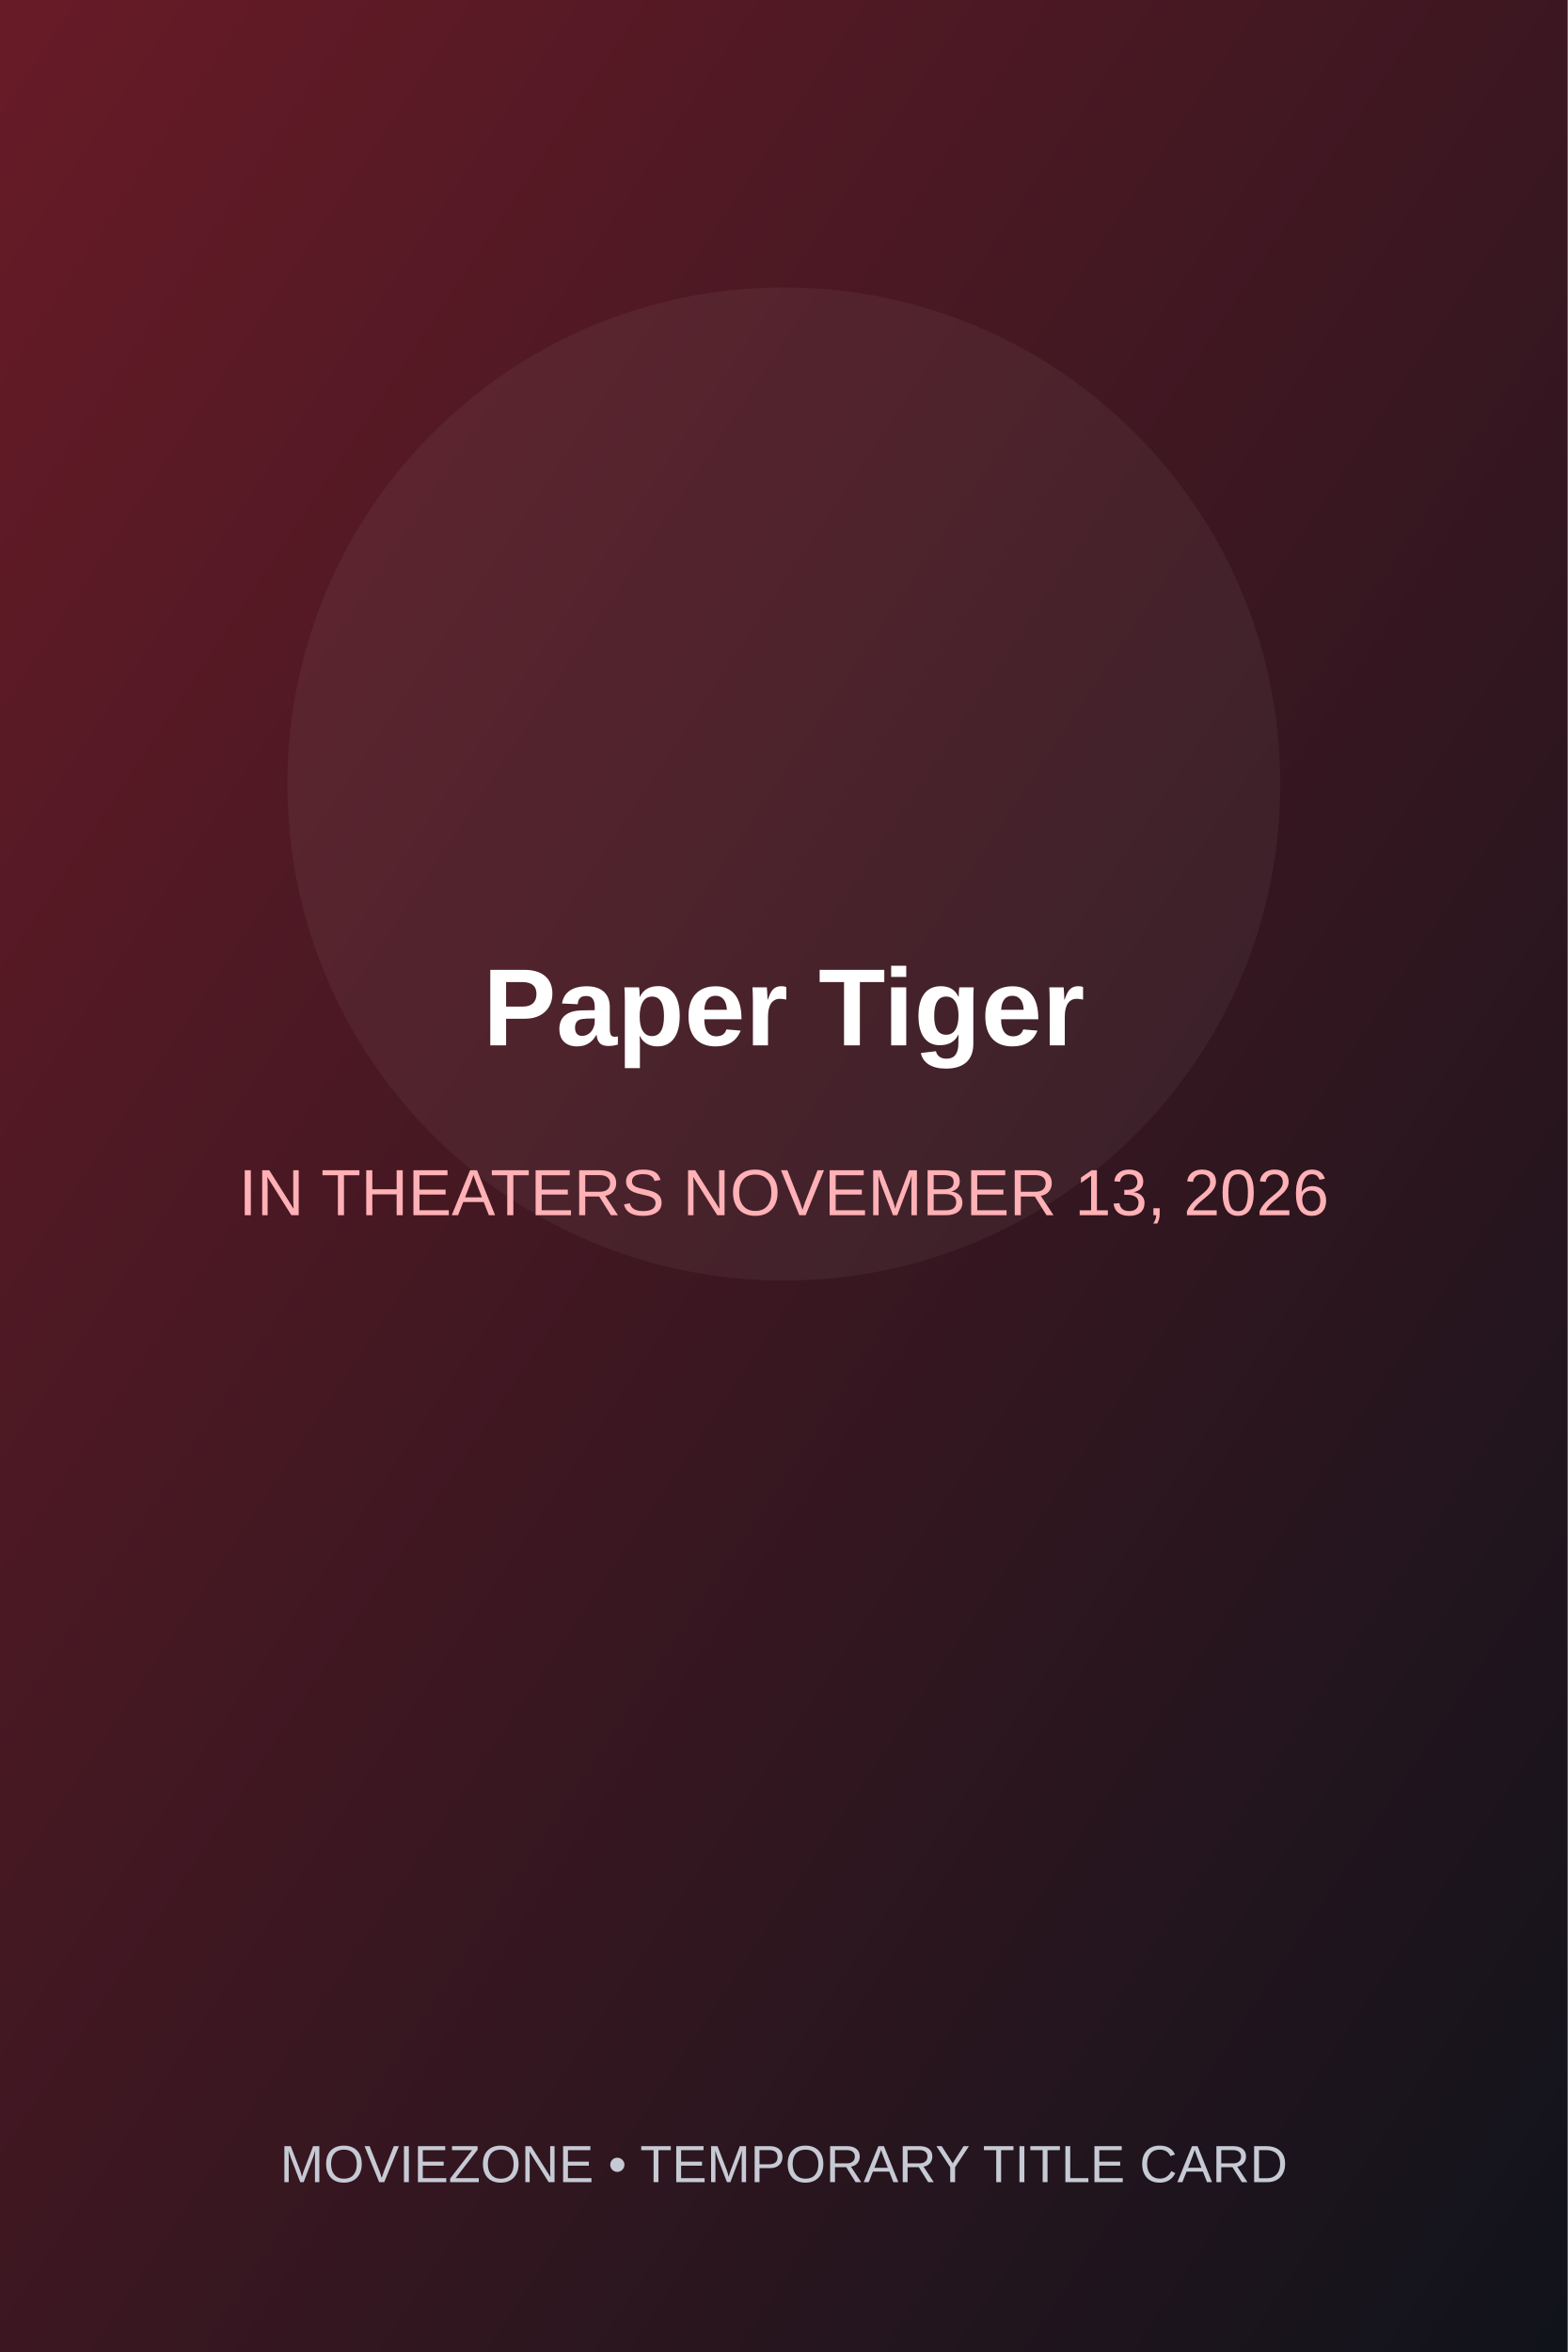
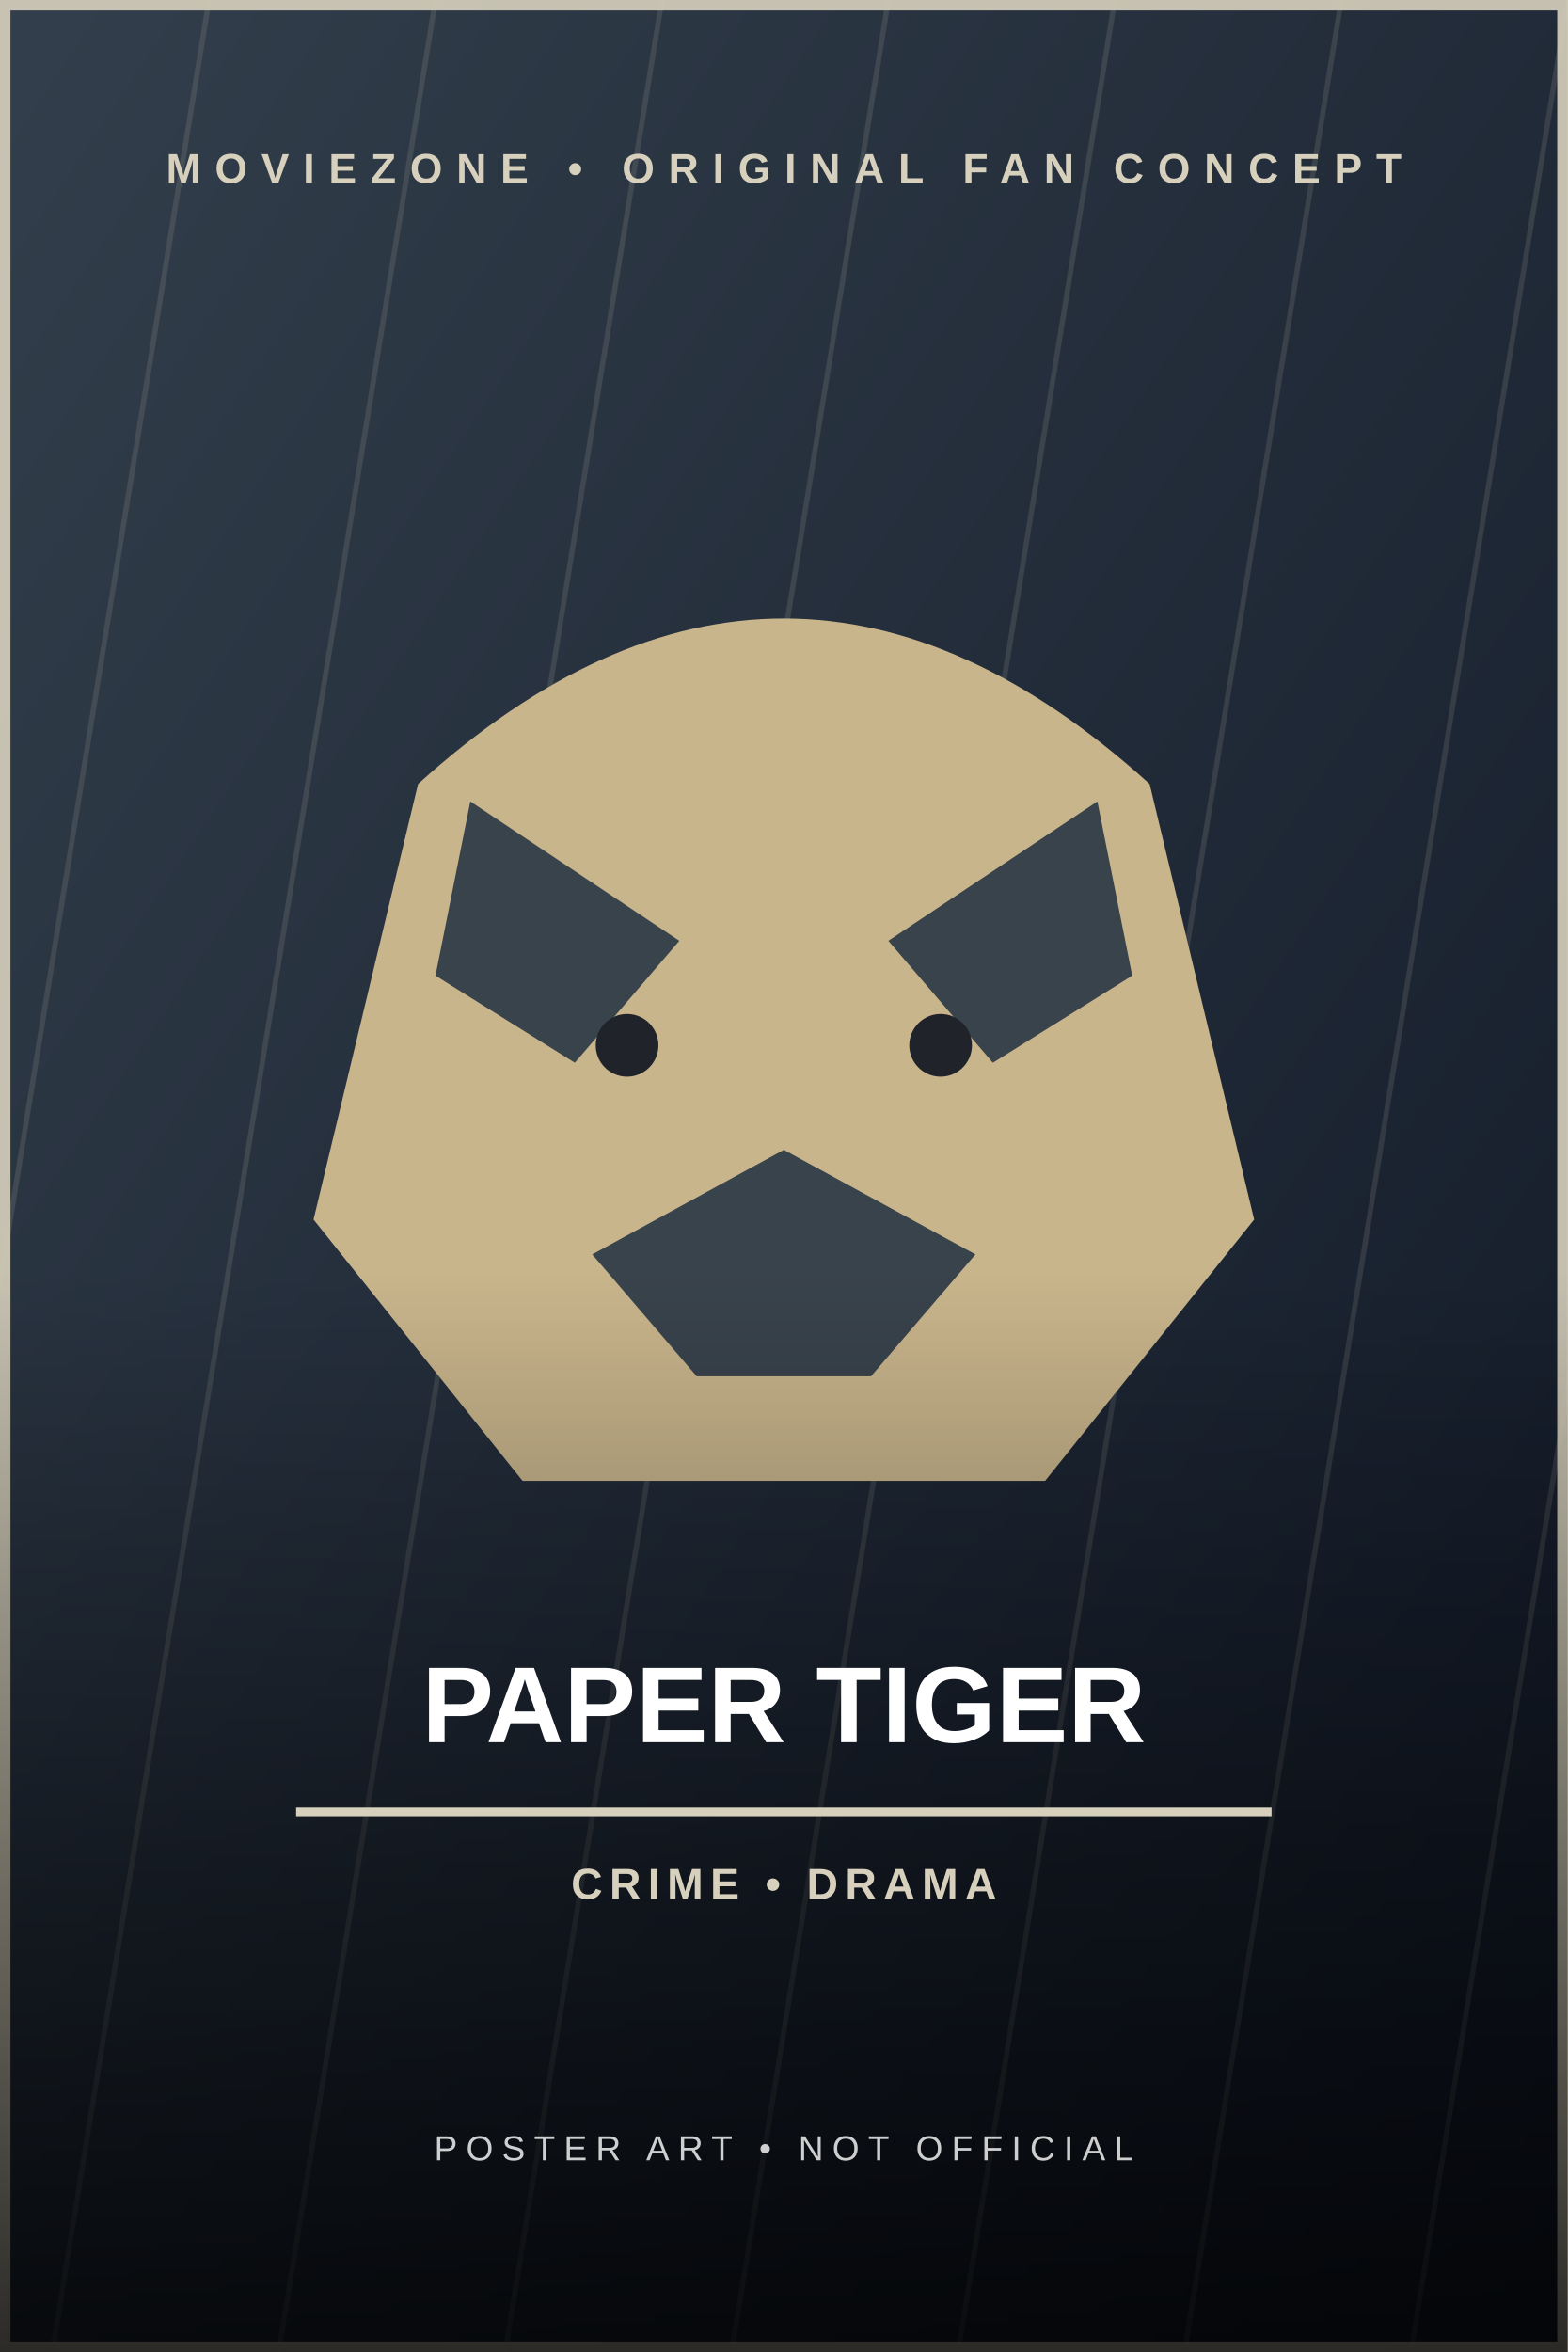
- <svg xmlns="http://www.w3.org/2000/svg" width="600" height="900" viewBox="0 0 600 900">
+ <svg xmlns="http://www.w3.org/2000/svg" width="900" height="1350" viewBox="0 0 900 1350">
  <defs>
-     <linearGradient id="g" x1="0" y1="0" x2="1" y2="1">
-       <stop stop-color="#681b27" />
-       <stop offset="1" stop-color="#10131b" />
+     <linearGradient id="bg" x1="0" y1="0" x2="1" y2="1">
+       <stop offset="0" stop-color="#333f4c" />
+       <stop offset="1" stop-color="#101725" />
+     </linearGradient>
+     <linearGradient id="shade" x1="0" y1="0" x2="0" y2="1">
+       <stop offset="0" stop-color="#000" stop-opacity="0" />
+       <stop offset="1" stop-color="#000" stop-opacity=".78" />
    </linearGradient>
  </defs>
-   <rect width="600" height="900" fill="url(#g)" />
-   <circle cx="300" cy="300" r="190" fill="#ffffff" opacity=".05" />
-   <text x="300" y="400" fill="#fff" font-family="Arial,sans-serif" font-size="42" font-weight="700" text-anchor="middle">Paper Tiger</text>
-   <text x="300" y="465" fill="#ffb1b6" font-family="Arial,sans-serif" font-size="25" text-anchor="middle">IN THEATERS NOVEMBER 13, 2026</text>
-   <text x="300" y="835" fill="#c6cad4" font-family="Arial,sans-serif" font-size="20" text-anchor="middle">MOVIEZONE • TEMPORARY TITLE CARD</text>
+   <rect width="900" height="1350" fill="url(#bg)" />
+   <path d="M0 0 H900 V1350 H0Z" fill="none" stroke="#d7d0bd" stroke-width="12" opacity=".9" />
+   <g opacity=".13" stroke="#d7d0bd" stroke-width="3">
+     <path d="M-400 0 L-620 1350" />
+     <path d="M-270 0 L-490 1350" />
+     <path d="M-140 0 L-360 1350" />
+     <path d="M-10 0 L-230 1350" />
+     <path d="M120 0 L-100 1350" />
+     <path d="M250 0 L30 1350" />
+     <path d="M380 0 L160 1350" />
+     <path d="M510 0 L290 1350" />
+     <path d="M640 0 L420 1350" />
+     <path d="M770 0 L550 1350" />
+     <path d="M900 0 L680 1350" />
+     <path d="M1030 0 L810 1350" />
+     <path d="M1160 0 L940 1350" />
+     <path d="M1290 0 L1070 1350" />
+   </g>
+   <path d="M240 450 Q450 260 660 450 L720 700 L600 850 L300 850 L180 700Z" fill="#c9b58c" />
+   <path d="M270 460 L390 540 L330 610 L250 560Z M630 460 L510 540 L570 610 L650 560Z M340 720 L450 660 L560 720 L500 790 L400 790Z" fill="#39434c" />
+   <circle cx="360" cy="600" r="18" fill="#20242a" />
+   <circle cx="540" cy="600" r="18" fill="#20242a" />
+   <rect y="730" width="900" height="620" fill="url(#shade)" />
+   <text x="450" y="105" fill="#d7d0bd" font-family="Arial,sans-serif" font-size="24" font-weight="700" text-anchor="middle" letter-spacing="8">MOVIEZONE • ORIGINAL FAN CONCEPT</text>
+   <text x="450" y="1000" fill="#fff" font-family="Arial,sans-serif" font-size="62" font-weight="900" text-anchor="middle">PAPER TIGER</text>
+   <path d="M170 1040 H730" stroke="#d7d0bd" stroke-width="5" />
+   <text x="450" y="1090" fill="#d7d0bd" font-family="Arial,sans-serif" font-size="25" font-weight="700" text-anchor="middle" letter-spacing="4">CRIME • DRAMA</text>
+   <text x="450" y="1240" fill="#fff" opacity=".8" font-family="Arial,sans-serif" font-size="20" text-anchor="middle" letter-spacing="5">POSTER ART • NOT OFFICIAL</text>
</svg>
